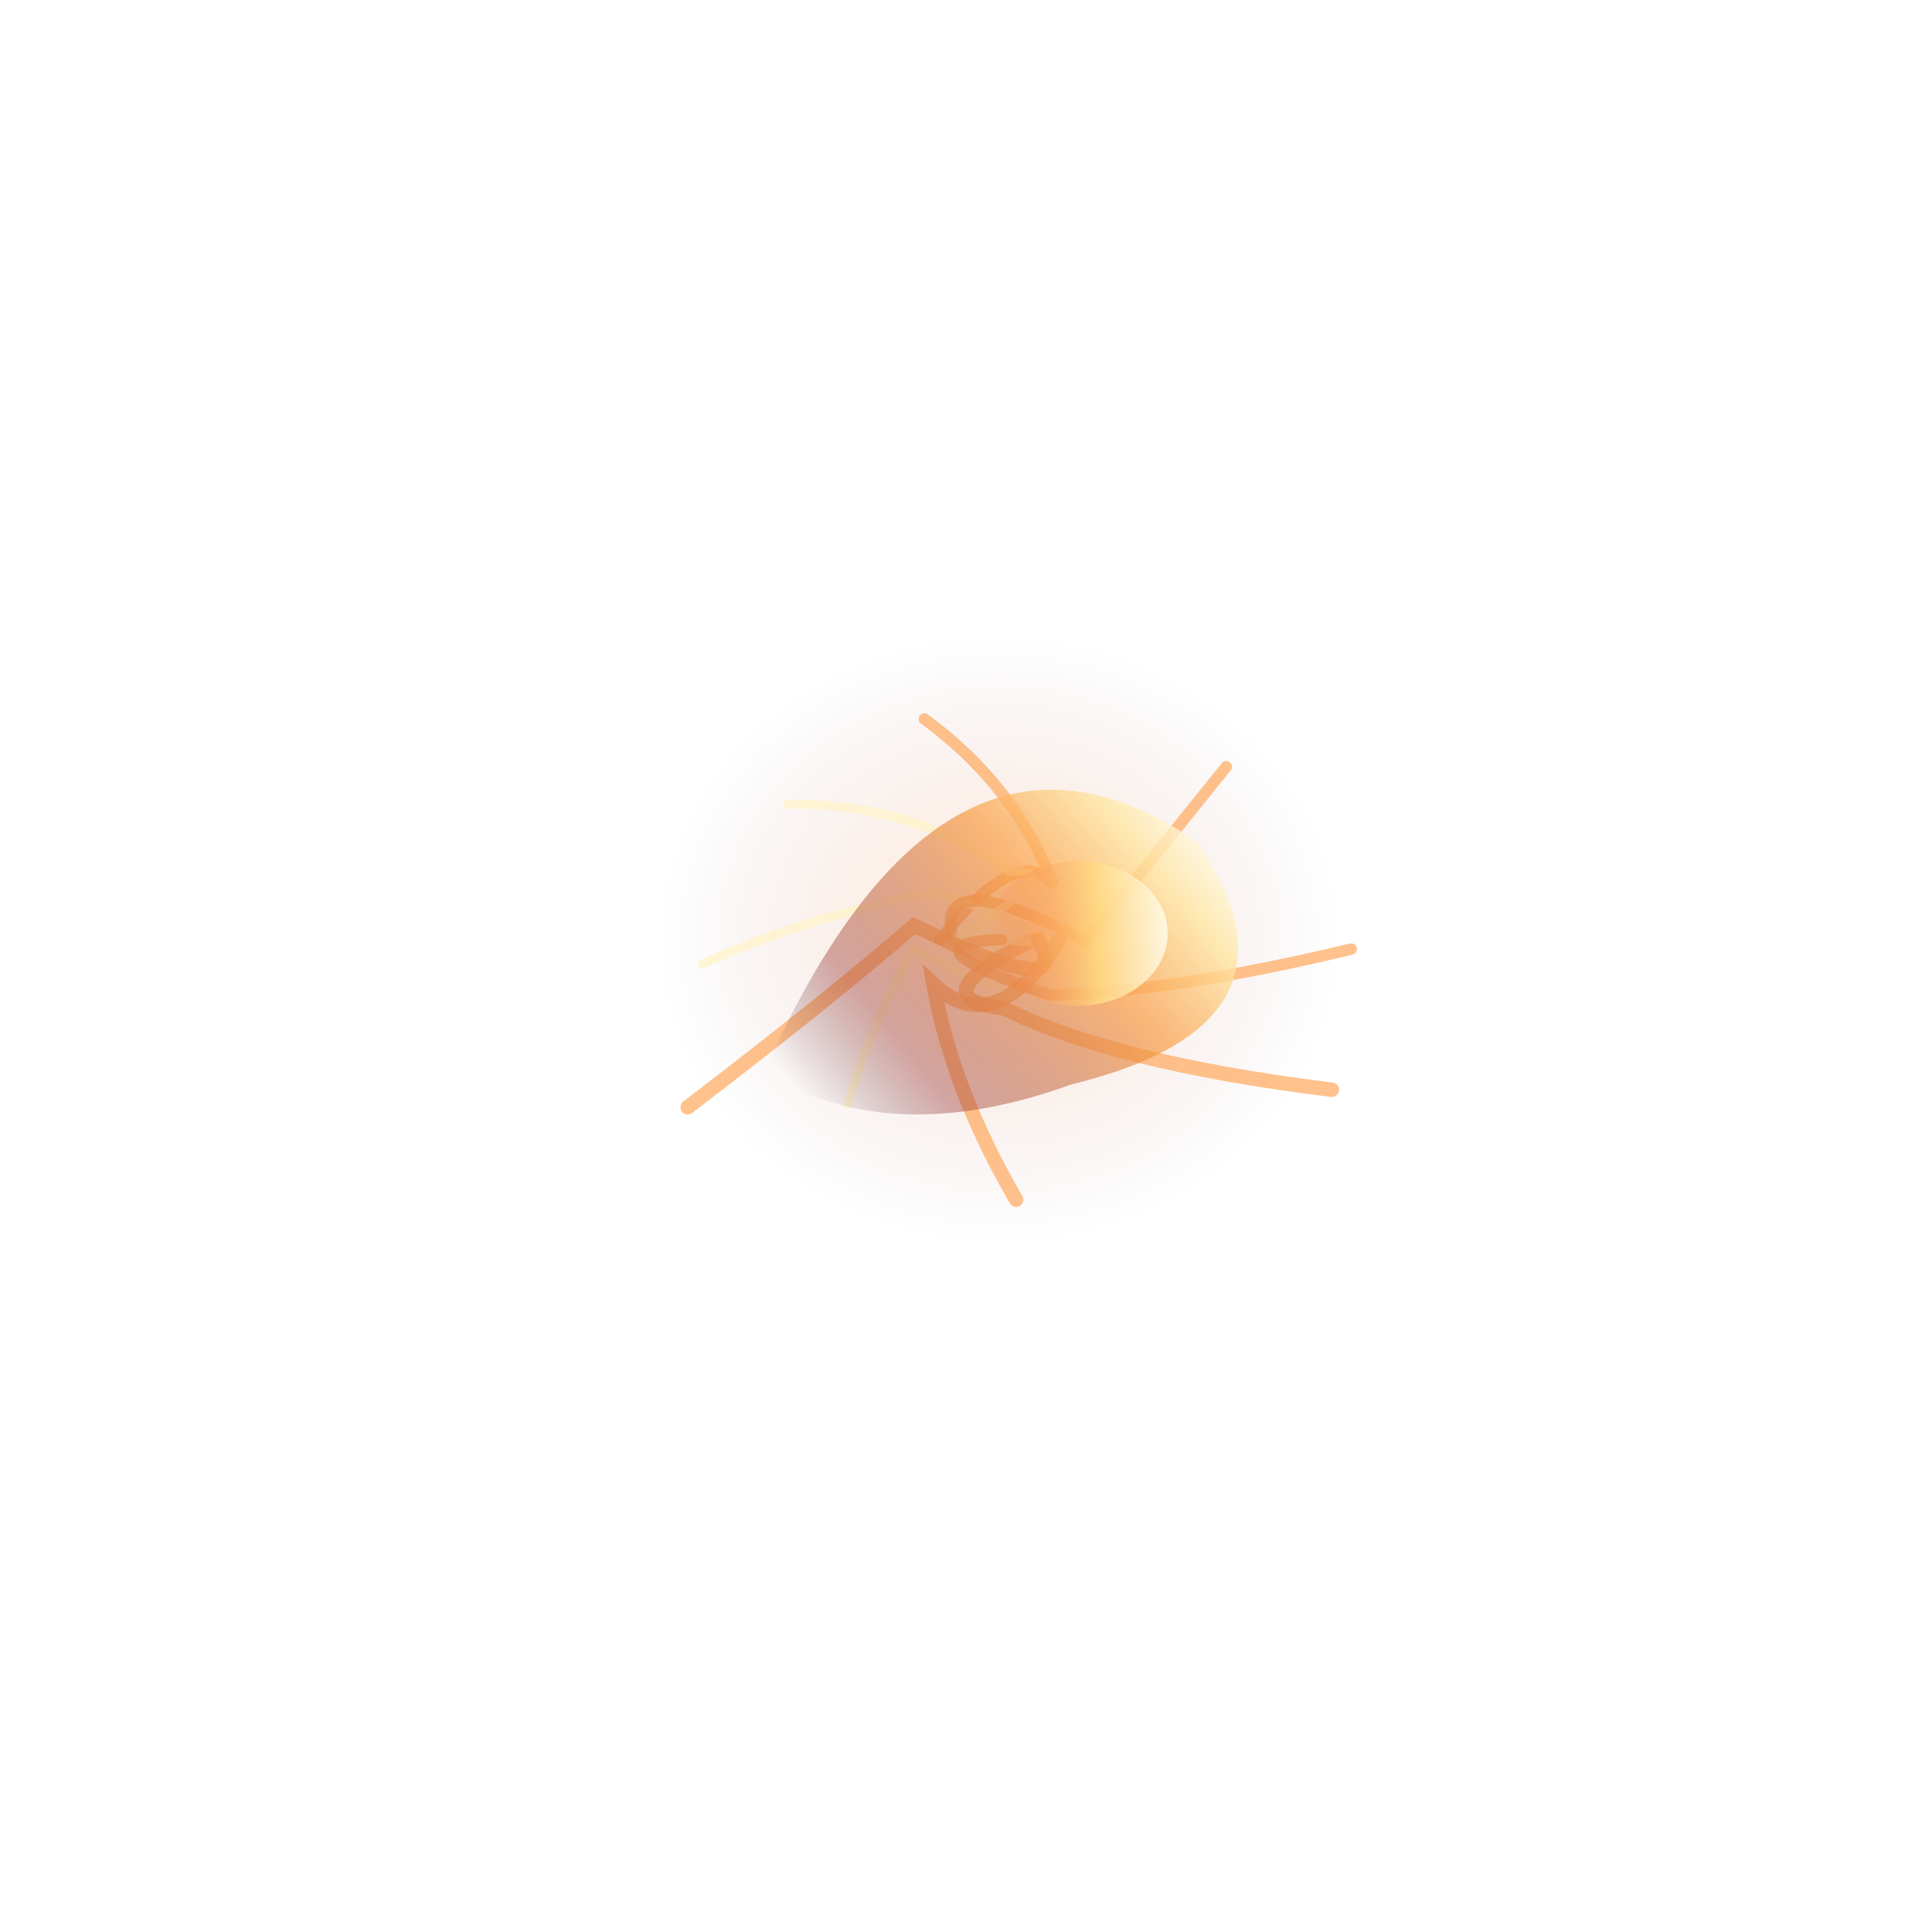
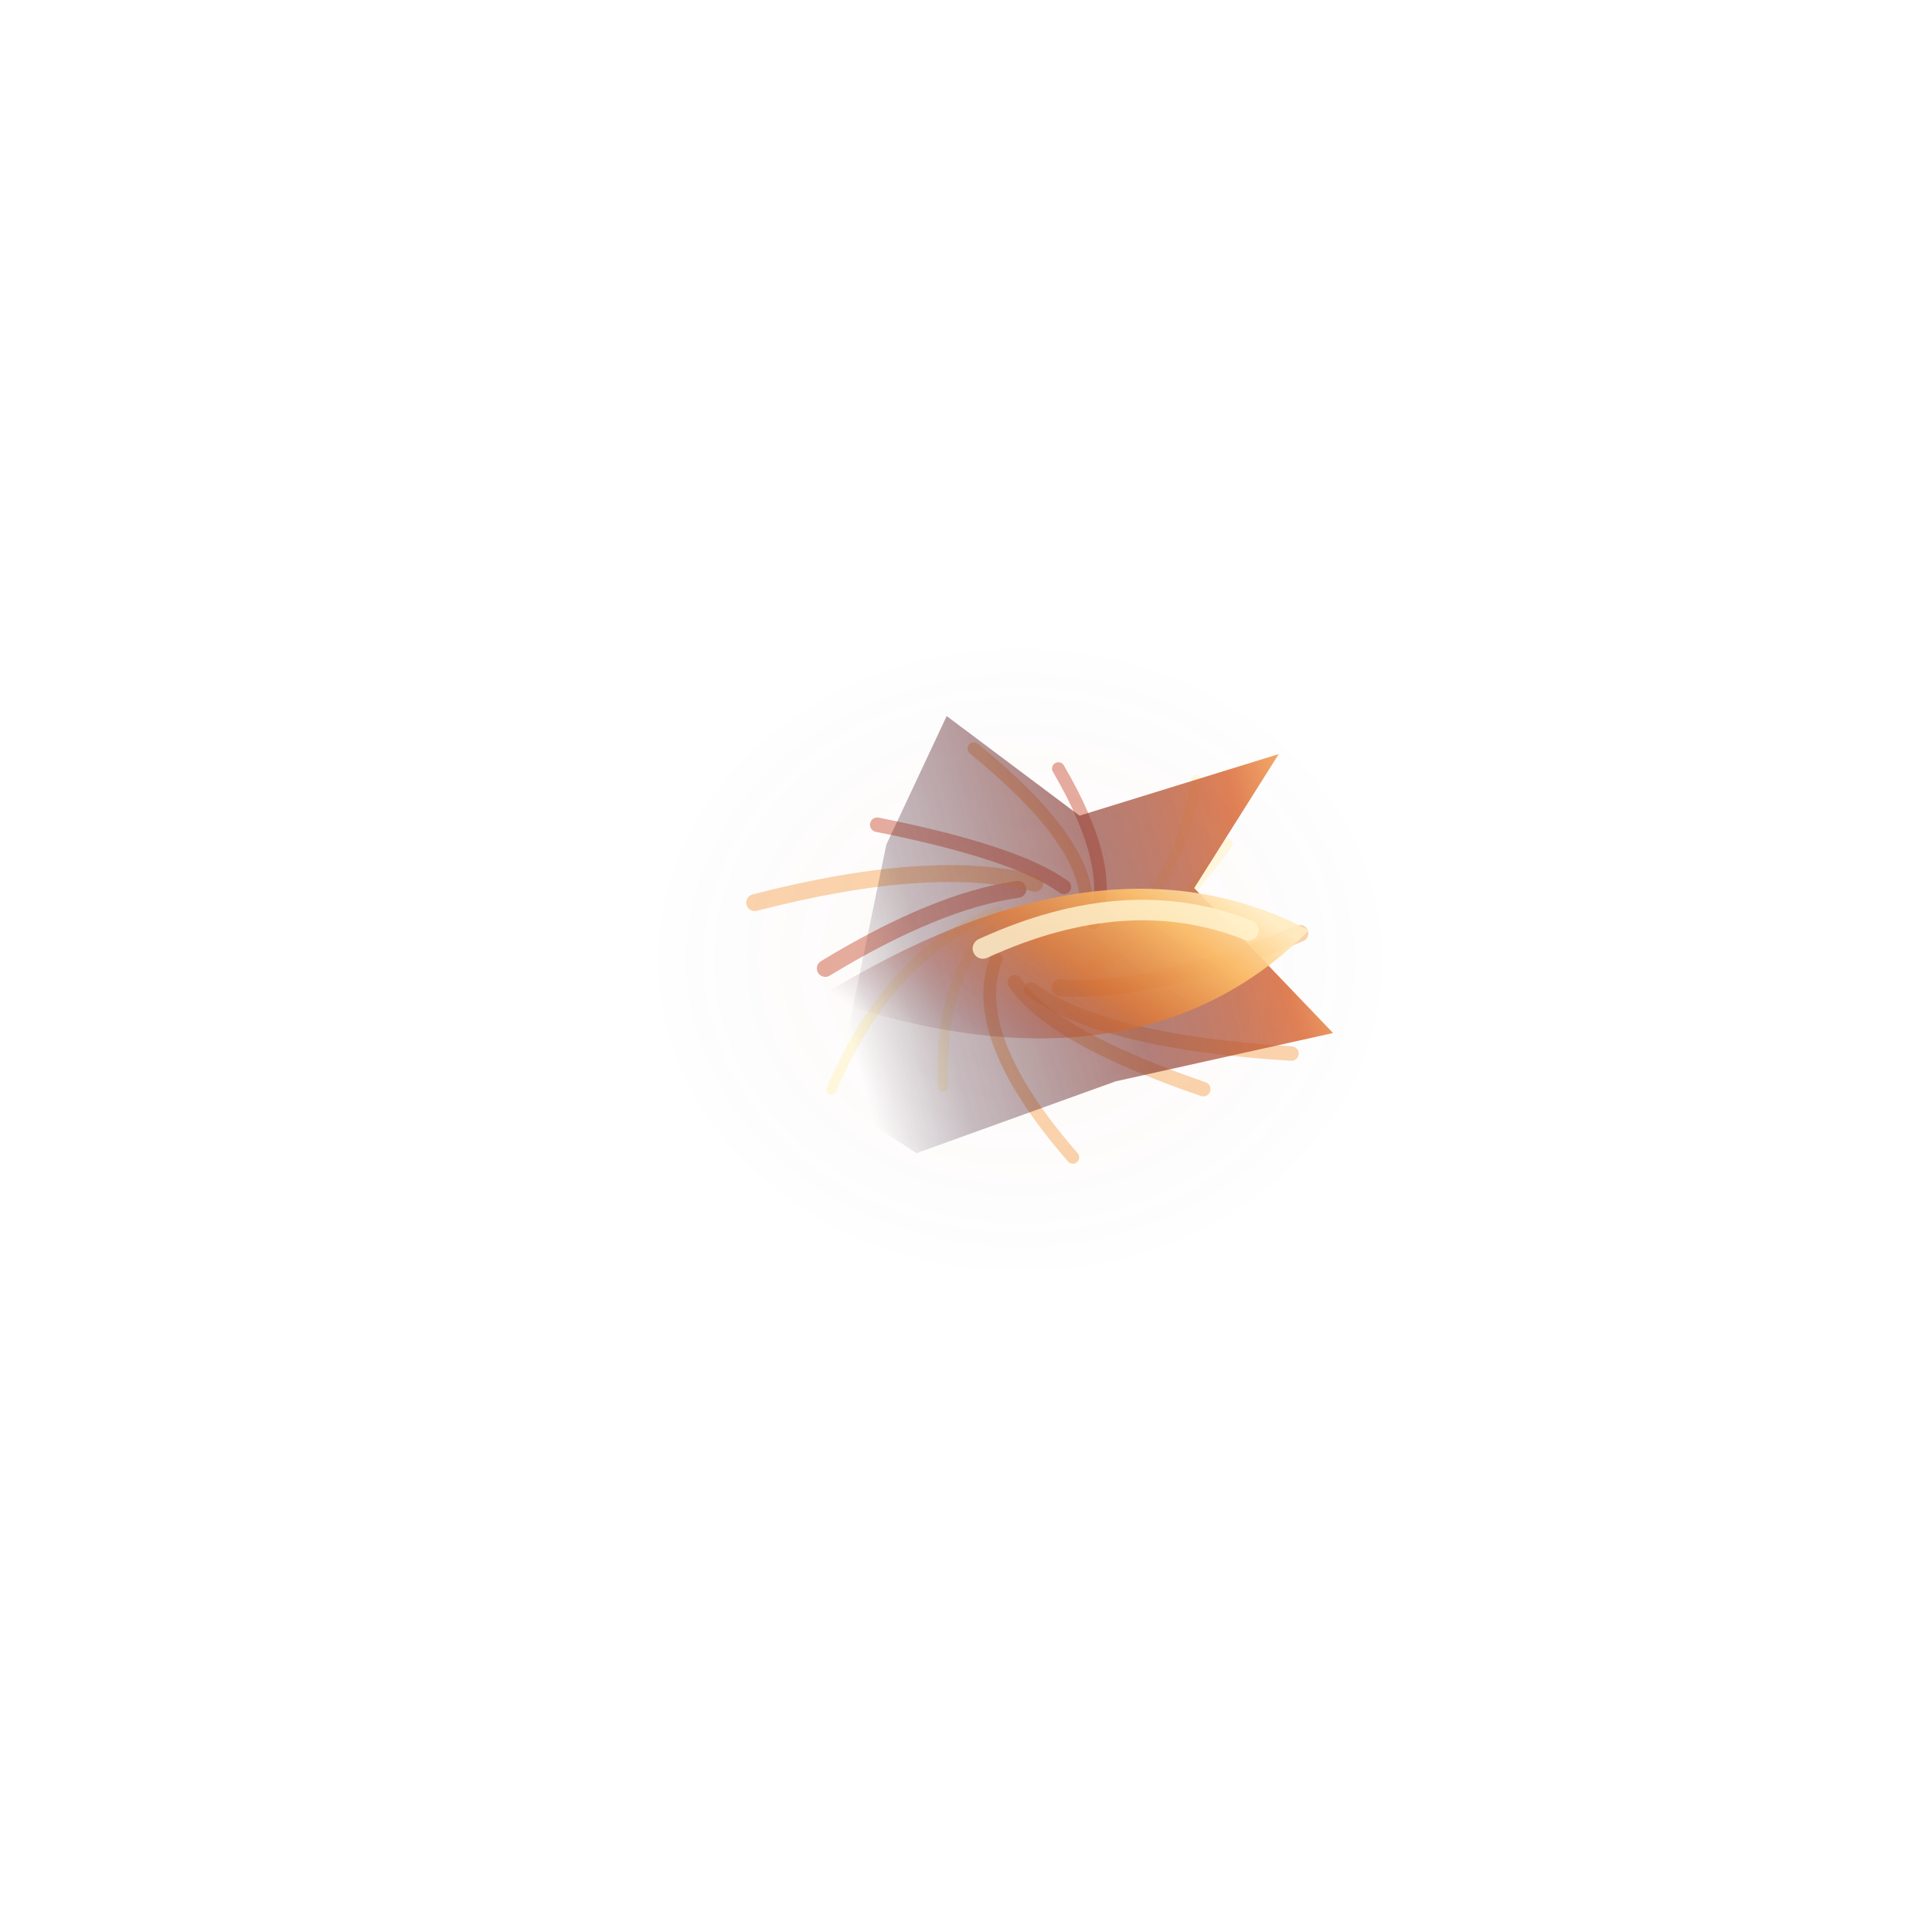
<svg xmlns="http://www.w3.org/2000/svg" width="320" height="320" viewBox="0 0 320 320">
  <defs>
-     <linearGradient id="fire" x1="0%" y1="80%" x2="100%" y2="23%">
-       <stop offset="0" stop-color="#451f35" stop-opacity="0" />
-       <stop offset=".23" stop-color="#9c3a35" stop-opacity=".53" />
-       <stop offset=".64" stop-color="#f89d46" stop-opacity=".88" />
-       <stop offset=".86" stop-color="#ffe5a1" />
-       <stop offset="1" stop-color="#fffbea" />
+     <linearGradient id="blood" x1="0%" y1="60%" x2="100%" y2="35%">
+       <stop offset="0" stop-color="#24182b" stop-opacity="0" />
+       <stop offset=".18" stop-color="#462333" stop-opacity=".37" />
+       <stop offset=".55" stop-color="#823129" stop-opacity=".77" />
+       <stop offset=".85" stop-color="#d7602b" />
+       <stop offset="1" stop-color="#fba64b" />
    </linearGradient>
-     <linearGradient id="hot" x1="0%" y1="40%" x2="100%" y2="38%">
-       <stop offset="0" stop-color="#f36b40" stop-opacity="0" />
-       <stop offset=".6" stop-color="#ffdb81" />
-       <stop offset="1" stop-color="#fffef1" />
+     <linearGradient id="saffron" x1="4%" y1="74%" x2="98%" y2="34%">
+       <stop offset="0" stop-color="#4e2135" stop-opacity="0" />
+       <stop offset=".27" stop-color="#a3422f" stop-opacity=".42" />
+       <stop offset=".52" stop-color="#e27831" stop-opacity=".83" />
+       <stop offset=".81" stop-color="#ffc36c" />
+       <stop offset="1" stop-color="#ffebc0" />
    </linearGradient>
-     <radialGradient id="mist">
-       <stop offset="0" stop-color="#ffdd92" stop-opacity=".56" />
-       <stop offset=".28" stop-color="#ff9e50" stop-opacity=".28" />
-       <stop offset="1" stop-color="#7d3445" stop-opacity="0" />
+     <linearGradient id="white" x1="8%" y1="43%" x2="100%" y2="39%">
+       <stop offset="0" stop-color="#ec803e" stop-opacity="0" />
+       <stop offset=".38" stop-color="#fbbd62" stop-opacity=".35" />
+       <stop offset=".69" stop-color="#ffe6a7" stop-opacity=".87" />
+       <stop offset="1" stop-color="#fffdf2" />
+     </linearGradient>
+     <radialGradient id="dust">
+       <stop offset="0" stop-color="#ffe1a8" stop-opacity=".44" />
+       <stop offset=".21" stop-color="#f9a052" stop-opacity=".22" />
+       <stop offset=".72" stop-color="#9b514b" stop-opacity=".09" />
+       <stop offset="1" stop-color="#5e3144" stop-opacity="0" />
    </radialGradient>
  </defs>
-   <ellipse cx="165.5" cy="155.6" rx="56" ry="50" fill="url(#mist)" opacity=".56" />
-   <path d="M140.5 182.9 Q142.9 173.0 151.3 157.2 Q174.1 170.3 174.1 155.6" stroke="#fff4c6" stroke-width="1.5" opacity="0.7" stroke-linecap="round" fill="none" />
-   <path d="M153.1 119.1 Q168.1 130.0 174.6 146.8 Q169.1 139.0 155.7 155.6" stroke="#ffa85d" stroke-width="1.9" opacity="0.7" stroke-linecap="round" fill="none" />
-   <path d="M220.6 180.5 Q184.2 176.0 166.3 167.0 Q151.6 165.4 171.2 155.6" stroke="#ffa85d" stroke-width="2.4" opacity="0.7" stroke-linecap="round" fill="none" />
-   <path d="M116.4 159.6 Q135.3 151.2 155.2 147.7 Q182.3 157.8 166.7 155.6" stroke="#fff4c6" stroke-width="1.5" opacity="0.7" stroke-linecap="round" fill="none" />
-   <path d="M203.1 127.0 Q191.3 141.7 179.8 155.9 Q154.5 142.6 157.8 155.6" stroke="#ffa85d" stroke-width="1.9" opacity="0.7" stroke-linecap="round" fill="none" />
-   <path d="M168.3 198.7 Q157.7 180.5 154.6 163.0 Q164.8 172.6 175.5 155.6" stroke="#ffa85d" stroke-width="2.4" opacity="0.7" stroke-linecap="round" fill="none" />
-   <path d="M130.5 133.2 Q151.2 132.9 167.1 144.3 Q177.5 143.6 158.4 155.6" stroke="#fff4c6" stroke-width="1.5" opacity="0.7" stroke-linecap="round" fill="none" />
-   <path d="M223.8 157.2 Q194.3 164.3 173.9 164.8 Q148.5 156.3 165.9 155.6" stroke="#ffa85d" stroke-width="1.9" opacity="0.7" stroke-linecap="round" fill="none" />
-   <path d="M113.9 183.4 Q137.2 165.6 151.4 153.3 Q178.5 166.5 171.9 155.6" stroke="#ffa85d" stroke-width="2.4" opacity="0.7" stroke-linecap="round" fill="none" />
-   <path d="M126.5 177.6 Q156.5 110.5 198.5 139.6 Q218.5 169.6 177.5 179.6 Q147.5 190.5 126.5 177.6 Z" fill="url(#fire)" opacity="0.8" />
-   <ellipse cx="178.5" cy="154.6" rx="14.9" ry="12.0" fill="url(#hot)" opacity="0.8" />
+   <ellipse cx="169" cy="159" rx="62.9" ry="54" fill="url(#dust)" opacity=".16" />
+   <path d="M156.2 180.0 Q155.5 161.8 164.3 153.8" fill="none" stroke="#fff2bd" stroke-width="1.7" stroke-linecap="round" opacity="0.5" />
+   <path d="M161.3 124.0 Q180.4 139.5 179.9 150.1" fill="none" stroke="#f6a75c" stroke-width="2.1" stroke-linecap="round" opacity="0.5" />
+   <path d="M213.9 174.5 Q182.7 172.6 170.8 163.9" fill="none" stroke="#f6a75c" stroke-width="2.4" stroke-linecap="round" opacity="0.5" />
+   <path d="M136.7 160.4 Q155.1 149.2 168.6 147.3" fill="none" stroke="#cb5940" stroke-width="2.8" stroke-linecap="round" opacity="0.5" />
+   <path d="M198.2 129.2 Q194.3 150.1 180.9 158.0" fill="none" stroke="#fff2bd" stroke-width="1.7" stroke-linecap="round" opacity="0.5" />
+   <path d="M177.7 191.7 Q160.1 171.5 165.0 158.8" fill="none" stroke="#f6a75c" stroke-width="2.1" stroke-linecap="round" opacity="0.5" />
+   <path d="M145.3 136.6 Q168.4 141.2 176.2 146.9" fill="none" stroke="#cb5940" stroke-width="2.4" stroke-linecap="round" opacity="0.5" />
+   <path d="M215.3 154.6 Q191.3 164.6 175.6 163.6" fill="none" stroke="#f6a75c" stroke-width="2.8" stroke-linecap="round" opacity="0.5" />
+   <path d="M137.7 180.5 Q147.4 157.8 165.2 150.9" fill="none" stroke="#fff2bd" stroke-width="1.7" stroke-linecap="round" opacity="0.5" />
+   <path d="M175.3 127.3 Q185.1 144.1 181.1 152.9" fill="none" stroke="#cb5940" stroke-width="2.1" stroke-linecap="round" opacity="0.5" />
+   <path d="M199.3 180.4 Q174.0 171.7 168.1 162.7" fill="none" stroke="#f6a75c" stroke-width="2.4" stroke-linecap="round" opacity="0.5" />
+   <path d="M125.0 149.5 Q154.5 141.9 171.4 146.3" fill="none" stroke="#f6a75c" stroke-width="2.8" stroke-linecap="round" opacity="0.5" />
+   <path d="M203.3 139.7 Q192.2 155.6 179.5 160.7" fill="none" stroke="#fff2bd" stroke-width="1.7" stroke-linecap="round" opacity="0.5" />
+   <path d="M 138.1 182.1 L 146.8 139.9 L 156.8 118.6 L 178.8 135.1 L 211.8 124.9 L 197.8 147.1 L 220.8 171.1 L 184.8 179.1 L 151.8 191.0 Z" fill="url(#blood)" opacity="0.8" />
+   <path d="M135.8 165.1 Q182.8 136.1 216.8 154.1 Q187.8 183.1 135.8 165.1" fill="url(#saffron)" opacity=".9" />
+   <path d="M162.8 157.1 Q186.8 146.1 206.8 154.1" fill="none" stroke="#fff4cf" stroke-width="3.4" opacity="0.8" stroke-linecap="round" />
</svg>
